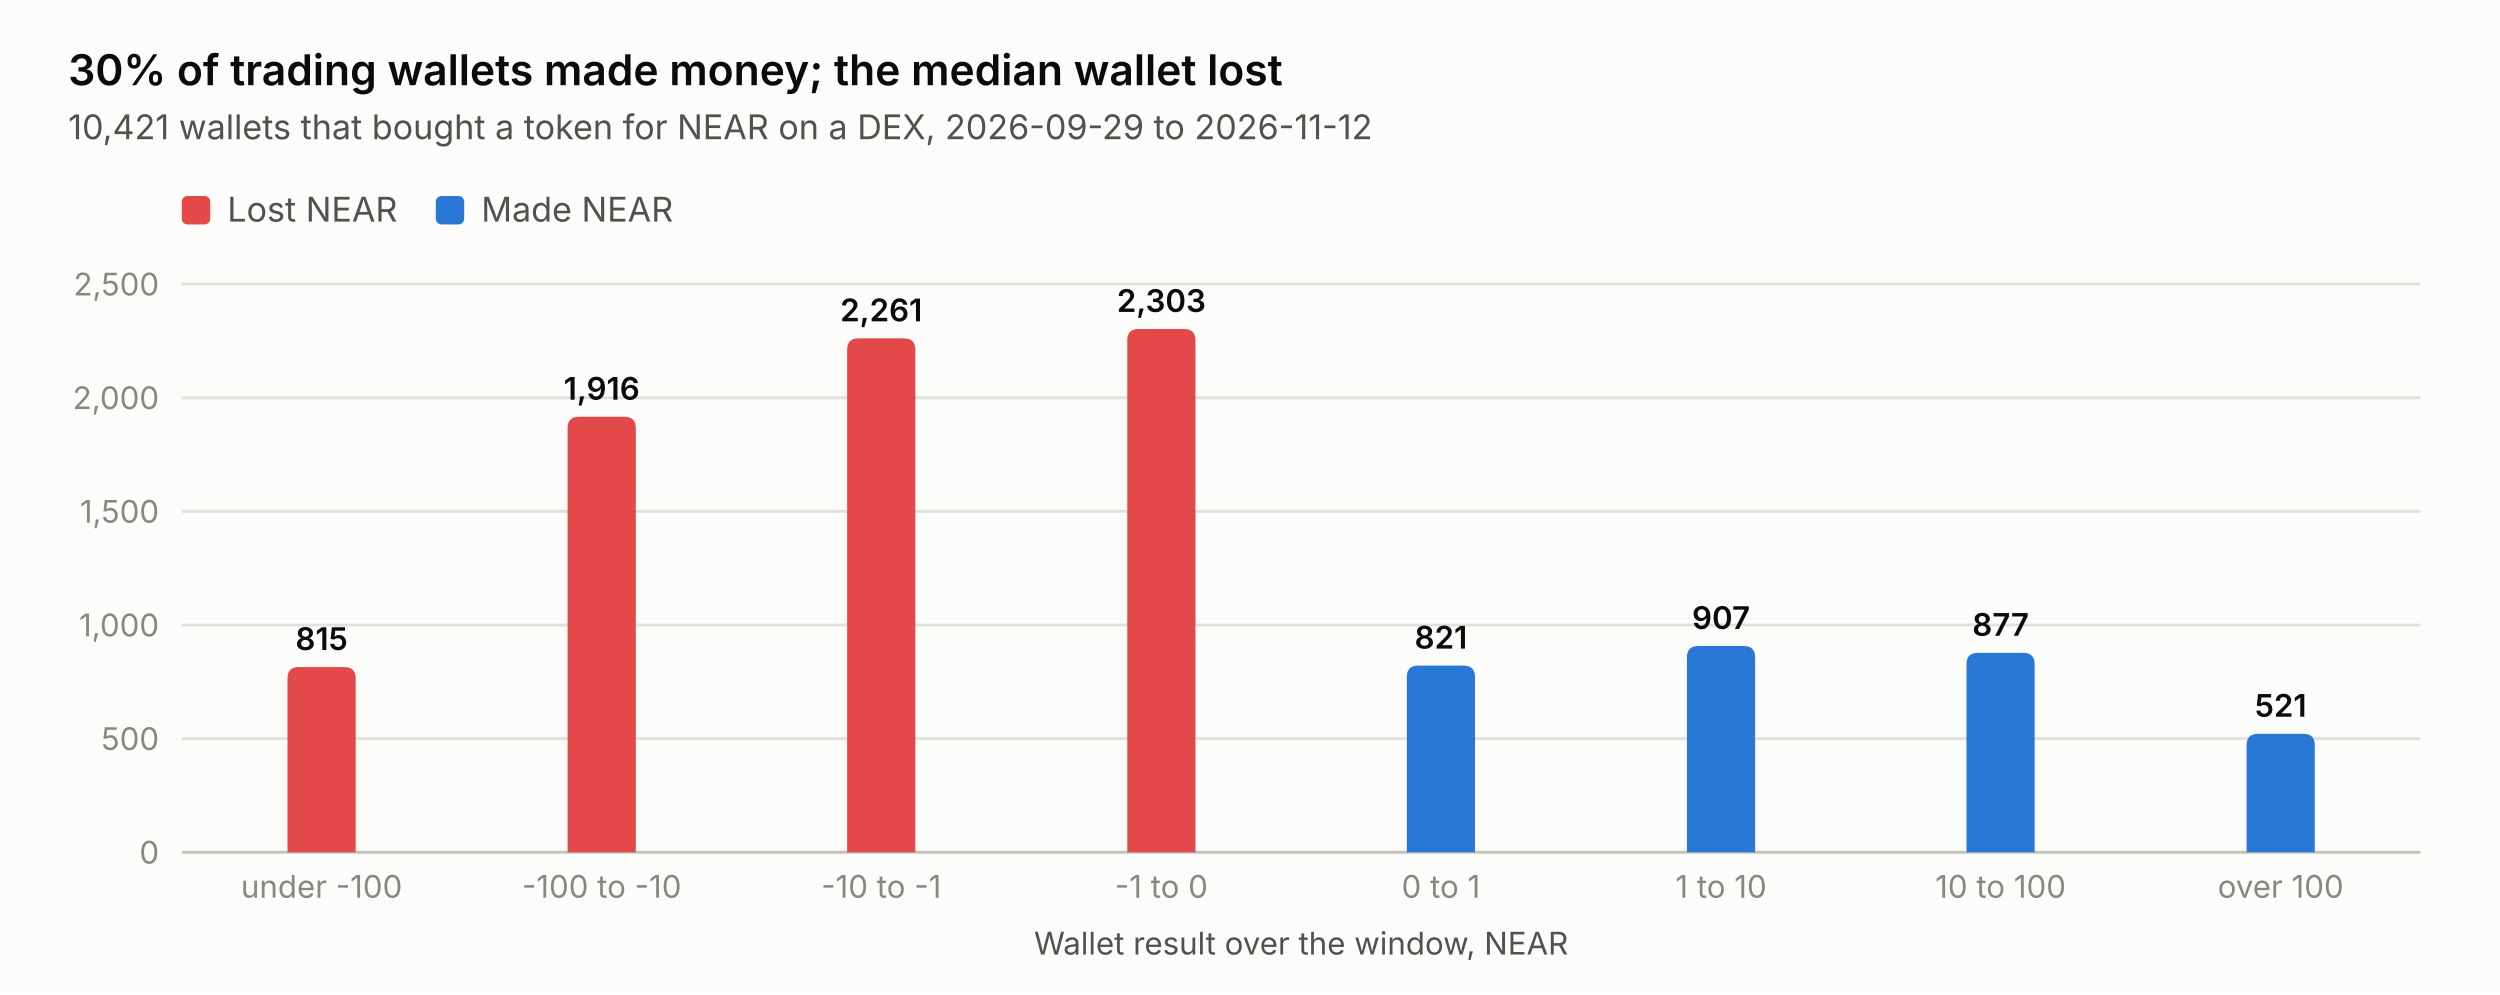
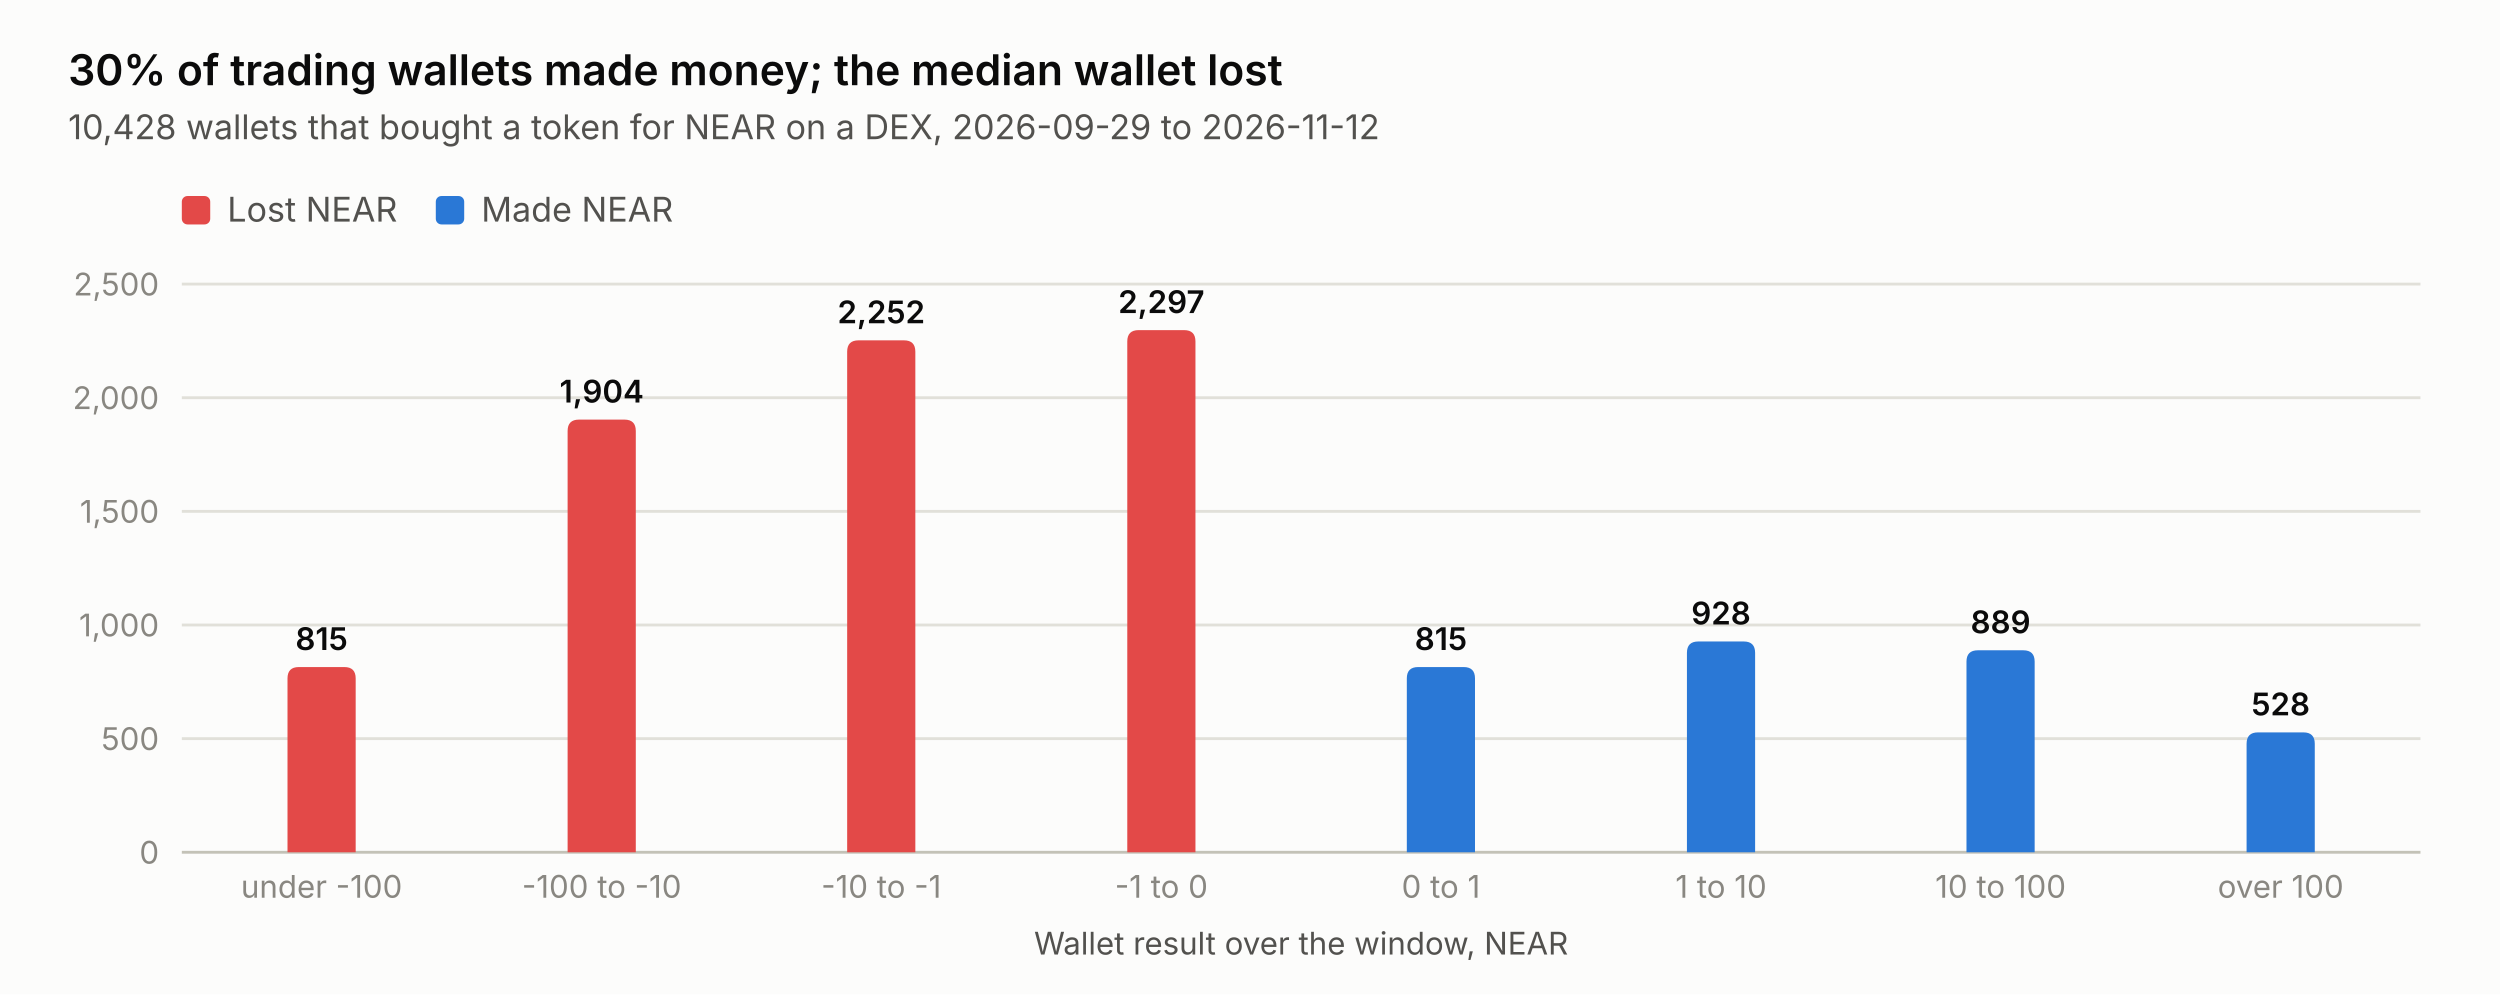
<svg xmlns="http://www.w3.org/2000/svg" viewBox="0 0 880 350" width="880" height="350" font-family="system-ui, -apple-system, 'Segoe UI', sans-serif" role="img" aria-label="30% of trading wallets made money; the median wallet lost">
  <rect width="880" height="350" fill="#fcfcfb" />
  <text x="24.0" y="30.0" fill="#0b0b0b" font-size="15" font-weight="600" text-anchor="start">30% of trading wallets made money; the median wallet lost</text>
-   <text x="24.0" y="49.0" fill="#52514e" font-size="12" font-weight="400" text-anchor="start">10,421 wallets that bought a token for NEAR on a DEX, 2026-09-29 to 2026-11-12</text>
+   <text x="24.0" y="49.0" fill="#52514e" font-size="12" font-weight="400" text-anchor="start">10,428 wallets that bought a token for NEAR on a DEX, 2026-09-29 to 2026-11-12</text>
  <rect x="64" y="69" width="10" height="10" rx="2" fill="#e34948" />
  <text x="80.0" y="78.0" fill="#52514e" font-size="12" font-weight="400" text-anchor="start">Lost NEAR</text>
  <rect x="153.4" y="69" width="10" height="10" rx="2" fill="#2a78d6" />
  <text x="169.4" y="78.0" fill="#52514e" font-size="12" font-weight="400" text-anchor="start">Made NEAR</text>
  <line x1="64" x2="852" y1="300.0" y2="300.0" stroke="#c3c2b7" stroke-width="1" />
  <text x="56.0" y="304.0" fill="#898781" font-size="11" font-weight="400" text-anchor="end">0</text>
  <line x1="64" x2="852" y1="260.0" y2="260.0" stroke="#e1e0d9" stroke-width="1" />
  <text x="56.0" y="264.0" fill="#898781" font-size="11" font-weight="400" text-anchor="end">500</text>
  <line x1="64" x2="852" y1="220.0" y2="220.0" stroke="#e1e0d9" stroke-width="1" />
  <text x="56.0" y="224.0" fill="#898781" font-size="11" font-weight="400" text-anchor="end">1,000</text>
  <line x1="64" x2="852" y1="180.0" y2="180.0" stroke="#e1e0d9" stroke-width="1" />
  <text x="56.0" y="184.0" fill="#898781" font-size="11" font-weight="400" text-anchor="end">1,500</text>
  <line x1="64" x2="852" y1="140.0" y2="140.0" stroke="#e1e0d9" stroke-width="1" />
  <text x="56.0" y="144.0" fill="#898781" font-size="11" font-weight="400" text-anchor="end">2,000</text>
  <line x1="64" x2="852" y1="100.0" y2="100.0" stroke="#e1e0d9" stroke-width="1" />
  <text x="56.0" y="104.0" fill="#898781" font-size="11" font-weight="400" text-anchor="end">2,500</text>
  <path d="M101.2,300.0 V238.8 Q101.2,234.8 105.2,234.8 H121.2 Q125.2,234.8 125.2,238.8 V300.0 Z" fill="#e34948" />
  <text x="113.2" y="228.8" fill="#0b0b0b" font-size="11" font-weight="600" text-anchor="middle">815</text>
  <text x="113.2" y="316.0" fill="#898781" font-size="11" font-weight="400" text-anchor="middle">under -100</text>
-   <path d="M199.8,300.0 V150.7 Q199.8,146.7 203.8,146.7 H219.8 Q223.8,146.7 223.8,150.7 V300.0 Z" fill="#e34948" />
-   <text x="211.8" y="140.7" fill="#0b0b0b" font-size="11" font-weight="600" text-anchor="middle">1,916</text>
+   <path d="M199.8,300.0 V151.7 Q199.8,147.7 203.8,147.7 H219.8 Q223.8,147.7 223.8,151.7 V300.0 Z" fill="#e34948" />
+   <text x="211.8" y="141.7" fill="#0b0b0b" font-size="11" font-weight="600" text-anchor="middle">1,904</text>
  <text x="211.8" y="316.0" fill="#898781" font-size="11" font-weight="400" text-anchor="middle">-100 to -10</text>
-   <path d="M298.2,300.0 V123.1 Q298.2,119.1 302.2,119.1 H318.2 Q322.2,119.1 322.2,123.1 V300.0 Z" fill="#e34948" />
-   <text x="310.2" y="113.1" fill="#0b0b0b" font-size="11" font-weight="600" text-anchor="middle">2,261</text>
+   <path d="M298.2,300.0 V123.8 Q298.2,119.8 302.2,119.8 H318.2 Q322.2,119.8 322.2,123.8 V300.0 Z" fill="#e34948" />
+   <text x="310.2" y="113.8" fill="#0b0b0b" font-size="11" font-weight="600" text-anchor="middle">2,252</text>
  <text x="310.2" y="316.0" fill="#898781" font-size="11" font-weight="400" text-anchor="middle">-10 to -1</text>
-   <path d="M396.8,300.0 V119.8 Q396.8,115.8 400.8,115.8 H416.8 Q420.8,115.8 420.8,119.8 V300.0 Z" fill="#e34948" />
-   <text x="408.8" y="109.8" fill="#0b0b0b" font-size="11" font-weight="600" text-anchor="middle">2,303</text>
+   <path d="M396.8,300.0 V120.2 Q396.8,116.2 400.8,116.2 H416.8 Q420.8,116.2 420.8,120.2 V300.0 Z" fill="#e34948" />
+   <text x="408.8" y="110.2" fill="#0b0b0b" font-size="11" font-weight="600" text-anchor="middle">2,297</text>
  <text x="408.8" y="316.0" fill="#898781" font-size="11" font-weight="400" text-anchor="middle">-1 to 0</text>
-   <path d="M495.2,300.0 V238.3 Q495.2,234.3 499.2,234.3 H515.2 Q519.2,234.3 519.2,238.3 V300.0 Z" fill="#2a78d6" />
-   <text x="507.2" y="228.3" fill="#0b0b0b" font-size="11" font-weight="600" text-anchor="middle">821</text>
+   <path d="M495.2,300.0 V238.8 Q495.2,234.8 499.2,234.8 H515.2 Q519.2,234.8 519.2,238.8 V300.0 Z" fill="#2a78d6" />
+   <text x="507.2" y="228.8" fill="#0b0b0b" font-size="11" font-weight="600" text-anchor="middle">815</text>
  <text x="507.2" y="316.0" fill="#898781" font-size="11" font-weight="400" text-anchor="middle">0 to 1</text>
-   <path d="M593.8,300.0 V231.4 Q593.8,227.4 597.8,227.4 H613.8 Q617.8,227.4 617.8,231.4 V300.0 Z" fill="#2a78d6" />
-   <text x="605.8" y="221.4" fill="#0b0b0b" font-size="11" font-weight="600" text-anchor="middle">907</text>
+   <path d="M593.8,300.0 V229.8 Q593.8,225.8 597.8,225.8 H613.8 Q617.8,225.8 617.8,229.8 V300.0 Z" fill="#2a78d6" />
+   <text x="605.8" y="219.8" fill="#0b0b0b" font-size="11" font-weight="600" text-anchor="middle">928</text>
  <text x="605.8" y="316.0" fill="#898781" font-size="11" font-weight="400" text-anchor="middle">1 to 10</text>
-   <path d="M692.2,300.0 V233.8 Q692.2,229.8 696.2,229.8 H712.2 Q716.2,229.8 716.2,233.8 V300.0 Z" fill="#2a78d6" />
-   <text x="704.2" y="223.8" fill="#0b0b0b" font-size="11" font-weight="600" text-anchor="middle">877</text>
+   <path d="M692.2,300.0 V232.9 Q692.2,228.9 696.2,228.9 H712.2 Q716.2,228.9 716.2,232.9 V300.0 Z" fill="#2a78d6" />
+   <text x="704.2" y="222.9" fill="#0b0b0b" font-size="11" font-weight="600" text-anchor="middle">889</text>
  <text x="704.2" y="316.0" fill="#898781" font-size="11" font-weight="400" text-anchor="middle">10 to 100</text>
-   <path d="M790.8,300.0 V262.3 Q790.8,258.3 794.8,258.3 H810.8 Q814.8,258.3 814.8,262.3 V300.0 Z" fill="#2a78d6" />
-   <text x="802.8" y="252.3" fill="#0b0b0b" font-size="11" font-weight="600" text-anchor="middle">521</text>
+   <path d="M790.8,300.0 V261.8 Q790.8,257.8 794.8,257.8 H810.8 Q814.8,257.8 814.8,261.8 V300.0 Z" fill="#2a78d6" />
+   <text x="802.8" y="251.8" fill="#0b0b0b" font-size="11" font-weight="600" text-anchor="middle">528</text>
  <text x="802.8" y="316.0" fill="#898781" font-size="11" font-weight="400" text-anchor="middle">over 100</text>
  <text x="458.0" y="336.0" fill="#52514e" font-size="11" font-weight="400" text-anchor="middle">Wallet result over the window, NEAR</text>
</svg>
